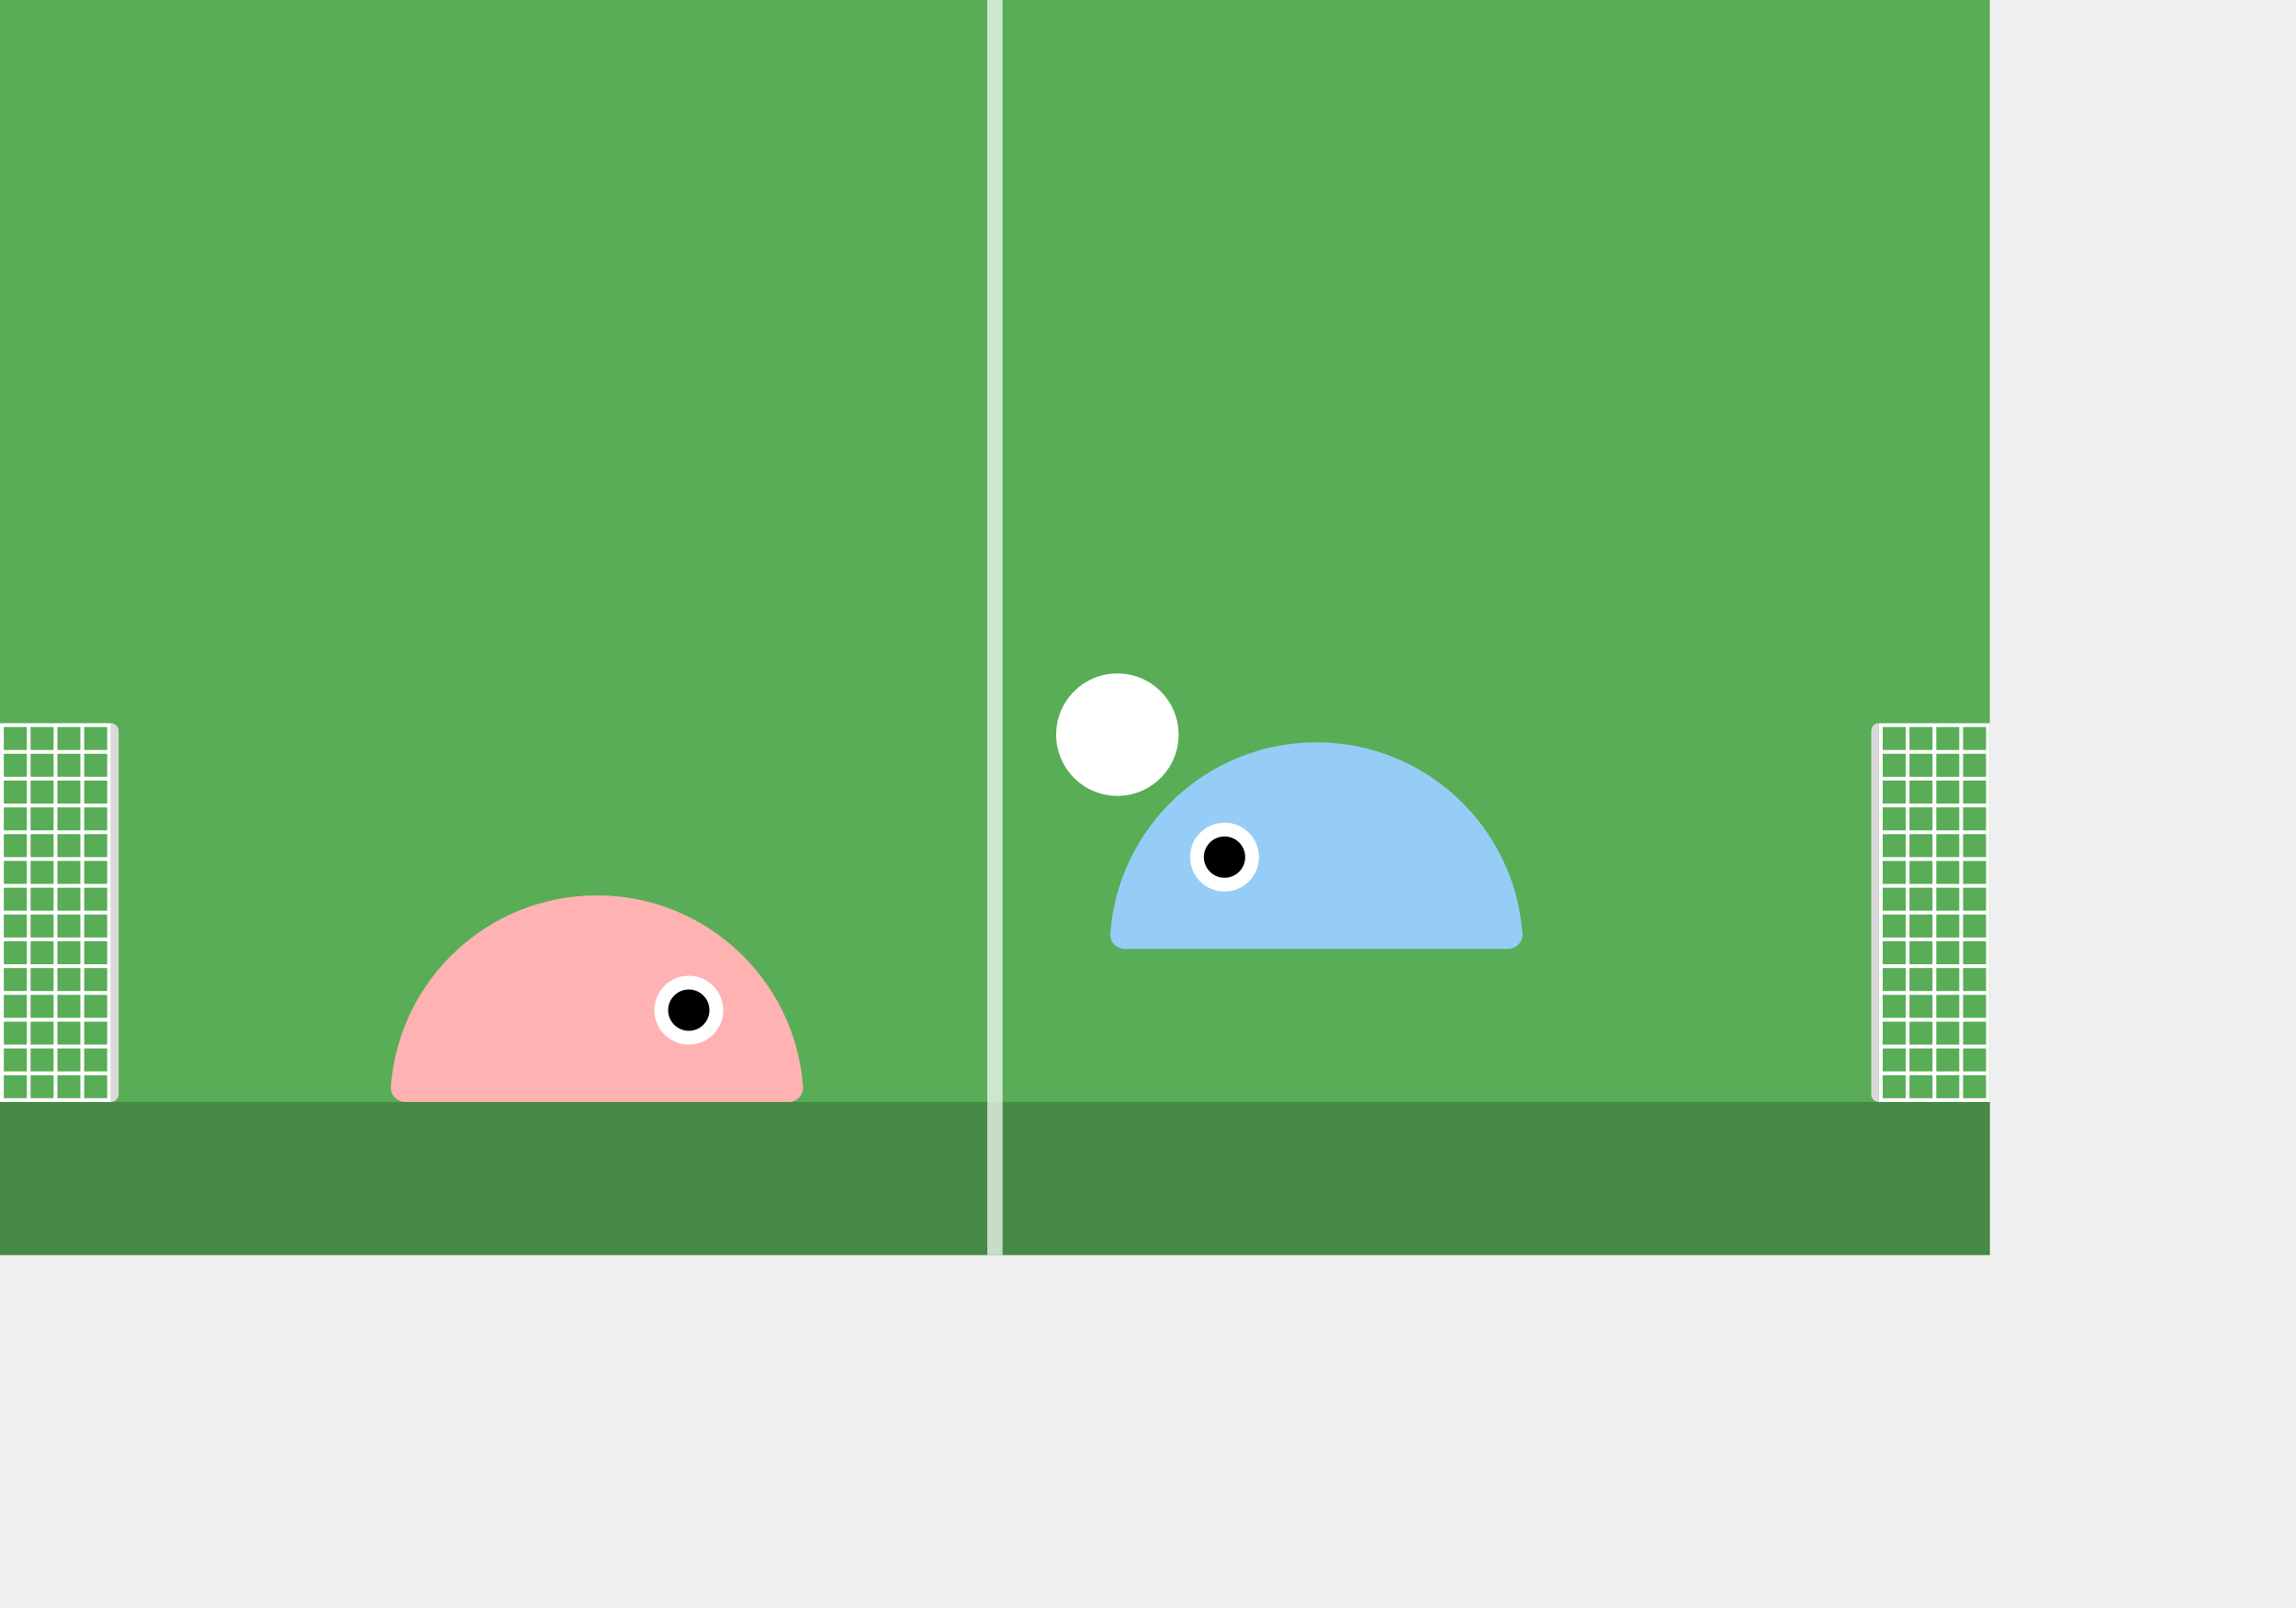
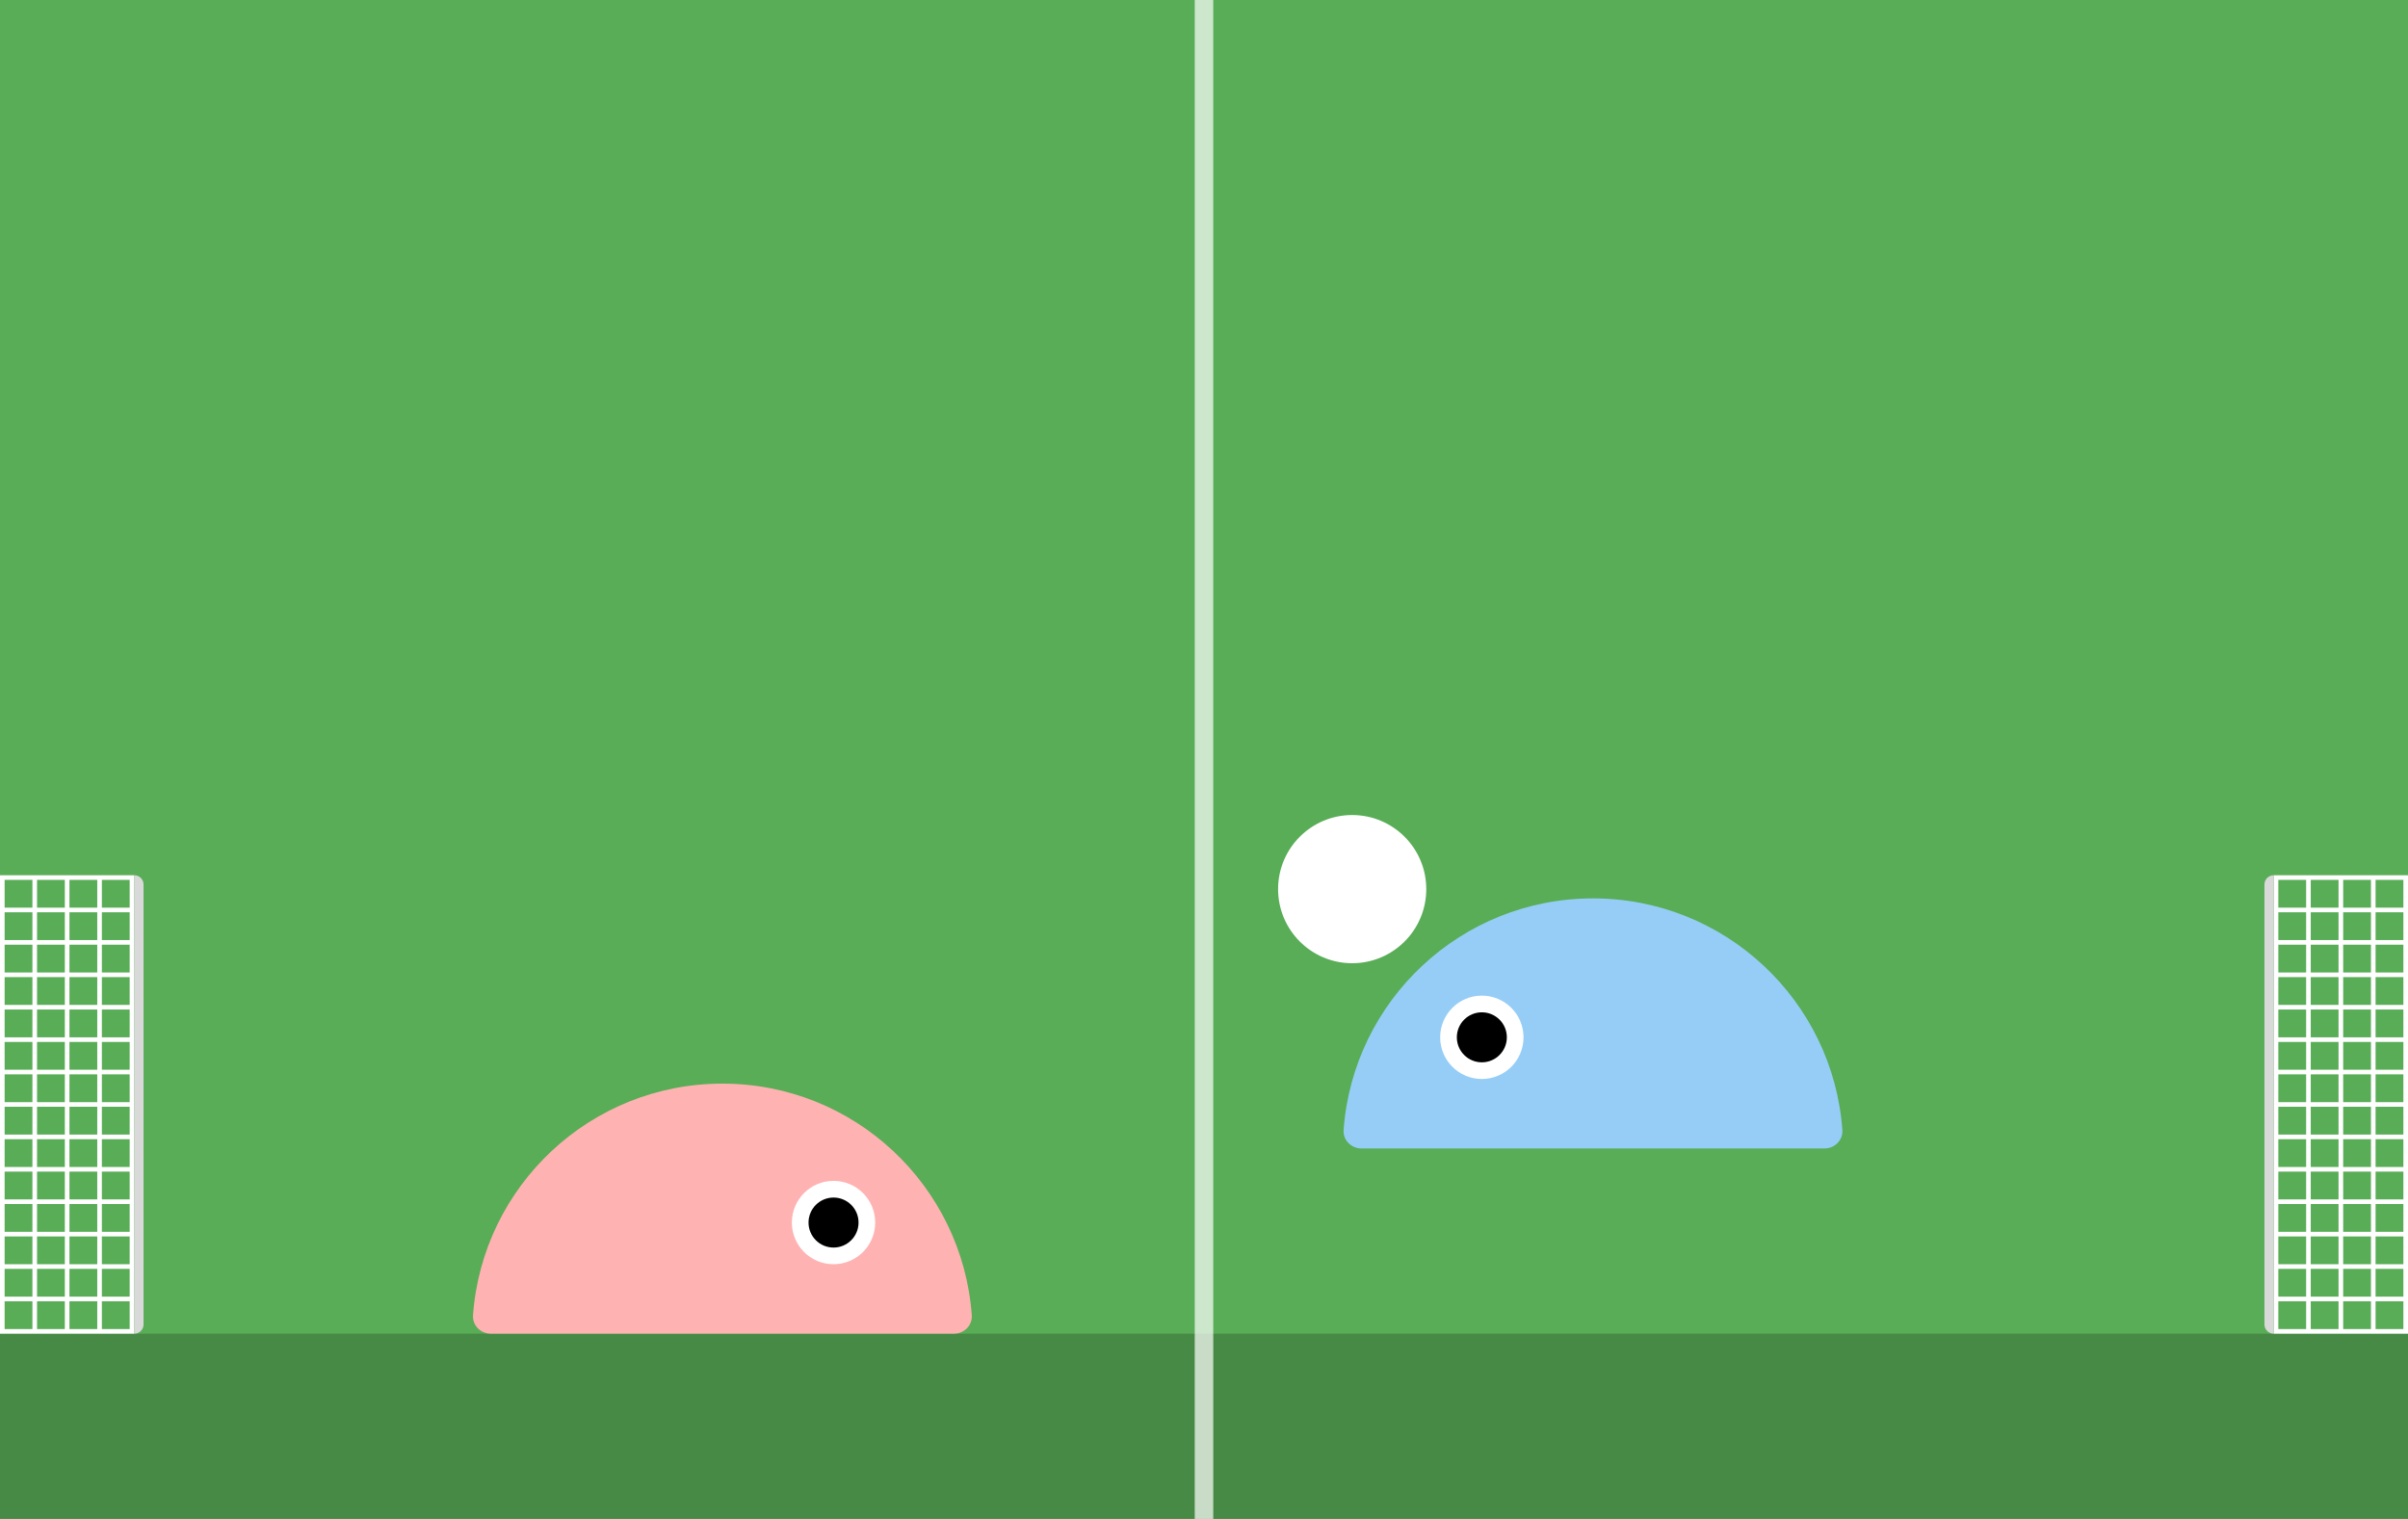
- <svg xmlns="http://www.w3.org/2000/svg" width="300" height="210" fill="none">
+ <svg xmlns="http://www.w3.org/2000/svg" width="260" height="164" fill="none">
  <g clip-path="url(#a)">
    <path fill="#58AD56" d="M0 0h260v164H0z" />
    <path fill="#000" fill-opacity=".2" d="M0 144h260v20H0z" />
    <path fill="#fff" fill-opacity=".7" d="M129 0h2v164h-2z" />
    <path d="M78 117c14.239 0 25.904 11.022 26.927 25 .081 1.101-.822 2-1.927 2H53c-1.105 0-2.008-.899-1.927-2 1.023-13.978 12.688-25 26.927-25z" fill="#FFB2B2" />
    <circle cx="90" cy="132" r="4.5" fill="#fff" />
    <circle cx="90" cy="132" r="2.7" fill="#000" />
    <path d="M172 97c14.239 0 25.904 11.022 26.927 25 .081 1.101-.822 2-1.927 2h-50c-1.105 0-2.008-.899-1.927-2 1.023-13.978 12.688-25 26.927-25z" fill="#96CDF6" />
    <circle cx="160" cy="112" r="4.5" fill="#fff" />
    <circle cx="160" cy="112" r="2.7" fill="#000" />
    <path stroke="#fff" stroke-width=".5" d="M259.75 94.75h-3.5v3.5h3.5zM256.25 94.75h-3.5v3.5h3.5zM252.75 94.75h-3.5v3.5h3.5zM249.25 94.75h-3.5v3.5h3.5zM259.75 98.25h-3.5v3.5h3.5zM256.25 98.25h-3.5v3.5h3.5zM252.75 98.25h-3.5v3.5h3.5zM249.25 98.25h-3.5v3.5h3.5zM259.75 101.75h-3.5v3.5h3.5zM256.25 101.75h-3.5v3.5h3.5zM252.75 101.75h-3.5v3.5h3.5zM249.25 101.75h-3.5v3.5h3.5zM259.75 105.25h-3.5v3.5h3.5zM256.25 105.25h-3.5v3.5h3.5zM252.75 105.25h-3.5v3.5h3.5zM249.25 105.25h-3.5v3.5h3.5zM259.75 108.75h-3.5v3.5h3.5zM256.25 108.75h-3.5v3.5h3.5zM252.75 108.75h-3.5v3.5h3.5zM249.25 108.75h-3.5v3.5h3.5zM259.75 112.25h-3.5v3.5h3.5zM256.25 112.25h-3.5v3.5h3.5zM252.75 112.25h-3.5v3.5h3.5zM249.25 112.25h-3.5v3.5h3.5zM259.75 115.75h-3.5v3.5h3.5zM256.25 115.75h-3.5v3.5h3.5zM252.75 115.75h-3.5v3.5h3.5zM249.25 115.75h-3.5v3.5h3.5zM259.75 119.25h-3.5v3.5h3.5zM256.25 119.25h-3.5v3.5h3.5zM252.75 119.25h-3.5v3.5h3.5zM249.25 119.25h-3.5v3.5h3.5zM259.75 122.75h-3.5v3.5h3.5zM256.25 122.75h-3.5v3.5h3.5zM252.75 122.75h-3.5v3.5h3.5zM249.25 122.75h-3.5v3.5h3.5zM259.75 126.25h-3.5v3.5h3.5zM256.25 126.25h-3.5v3.5h3.5zM252.75 126.25h-3.5v3.5h3.5zM249.25 126.25h-3.5v3.5h3.5zM259.75 129.75h-3.5v3.5h3.5zM256.25 129.75h-3.5v3.5h3.5zM252.75 129.75h-3.5v3.5h3.5zM249.25 129.75h-3.5v3.5h3.5zM259.75 133.25h-3.5v3.5h3.5zM256.25 133.25h-3.5v3.5h3.5zM252.75 133.25h-3.5v3.5h3.5zM249.25 133.25h-3.5v3.5h3.5zM259.75 136.75h-3.5v3.5h3.5zM256.25 136.75h-3.5v3.5h3.5zM252.75 136.75h-3.5v3.5h3.5zM249.25 136.75h-3.5v3.5h3.5zM259.75 140.25h-3.5v3.5h3.5zM256.25 140.25h-3.5v3.5h3.5zM252.75 140.25h-3.5v3.5h3.5zM249.25 140.25h-3.5v3.5h3.5z" />
    <path d="M245.5 94.5a1 1 0 0 0-1 1V143a1 1 0 0 0 1 1V94.5z" fill="#D9D9D9" />
    <path stroke="#fff" stroke-width=".5" d="M.25 94.75h3.5v3.5H.25zM3.75 94.75h3.5v3.5h-3.5zM7.25 94.75h3.5v3.5h-3.5zM10.75 94.75h3.5v3.5h-3.5zM.25 98.25h3.5v3.5H.25zM3.75 98.25h3.5v3.5h-3.5zM7.25 98.25h3.5v3.5h-3.5zM10.75 98.25h3.5v3.5h-3.5zM.25 101.75h3.5v3.5H.25zM3.75 101.75h3.5v3.5h-3.5zM7.25 101.75h3.5v3.5h-3.5zM10.75 101.75h3.5v3.5h-3.5zM.25 105.25h3.5v3.5H.25zM3.75 105.25h3.5v3.5h-3.5zM7.25 105.25h3.5v3.5h-3.5zM10.75 105.25h3.5v3.5h-3.5zM.25 108.75h3.5v3.5H.25zM3.75 108.75h3.5v3.5h-3.5zM7.25 108.75h3.5v3.5h-3.5zM10.75 108.75h3.5v3.5h-3.5zM.25 112.25h3.5v3.5H.25zM3.75 112.25h3.5v3.5h-3.5zM7.25 112.25h3.5v3.5h-3.5zM10.75 112.25h3.5v3.5h-3.5zM.25 115.75h3.5v3.5H.25zM3.75 115.75h3.5v3.5h-3.5zM7.25 115.75h3.5v3.5h-3.5zM10.75 115.75h3.5v3.5h-3.5zM.25 119.25h3.5v3.5H.25zM3.75 119.25h3.5v3.5h-3.5zM7.25 119.25h3.5v3.5h-3.5zM10.75 119.25h3.5v3.5h-3.5zM.25 122.75h3.5v3.5H.25zM3.75 122.75h3.5v3.5h-3.5zM7.25 122.75h3.5v3.5h-3.5zM10.75 122.75h3.5v3.5h-3.5zM.25 126.25h3.5v3.5H.25zM3.75 126.25h3.5v3.5h-3.5zM7.25 126.25h3.5v3.5h-3.5zM10.75 126.25h3.5v3.5h-3.5zM.25 129.75h3.5v3.5H.25zM3.75 129.75h3.5v3.5h-3.5zM7.25 129.75h3.5v3.5h-3.5zM10.75 129.75h3.5v3.5h-3.5zM.25 133.25h3.5v3.5H.25zM3.75 133.25h3.5v3.5h-3.5zM7.25 133.25h3.5v3.5h-3.5zM10.75 133.25h3.5v3.5h-3.5zM.25 136.75h3.5v3.5H.25zM3.75 136.75h3.5v3.5h-3.5zM7.25 136.75h3.5v3.5h-3.5zM10.75 136.75h3.5v3.5h-3.5zM.25 140.25h3.5v3.5H.25zM3.75 140.25h3.5v3.5h-3.5zM7.25 140.25h3.5v3.5h-3.5zM10.75 140.25h3.5v3.5h-3.5z" />
    <path d="M14.5 94.5a1 1 0 0 1 1 1V143a1 1 0 0 1-1 1V94.5z" fill="#D9D9D9" />
    <circle cx="146" cy="96" r="8" fill="#fff" />
  </g>
  <defs>
    <clipPath id="a">
      <path fill="#fff" d="M0 0h260v164H0z" />
    </clipPath>
  </defs>
</svg>
